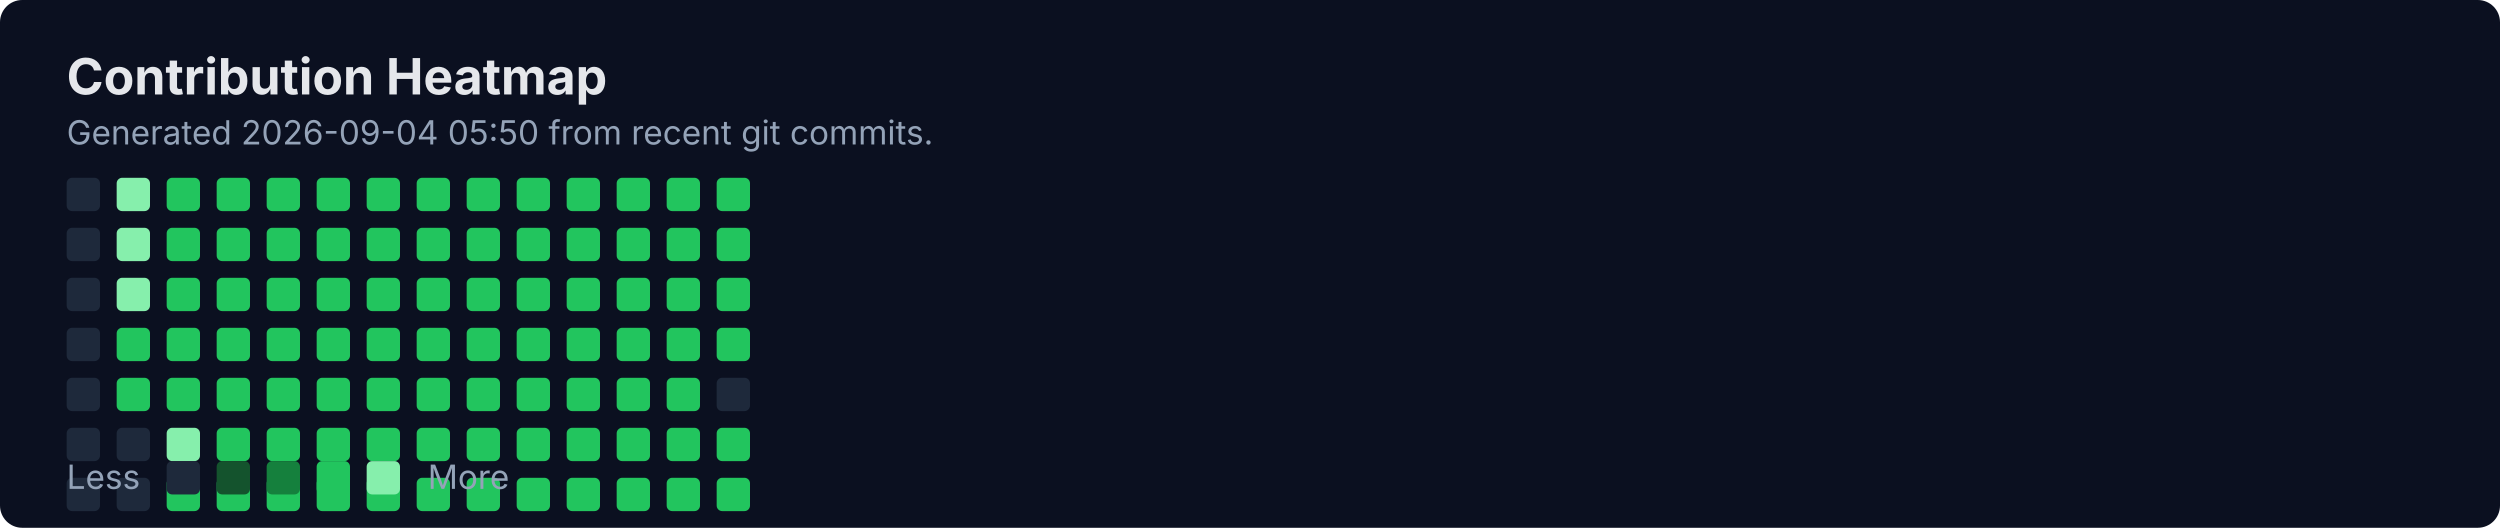
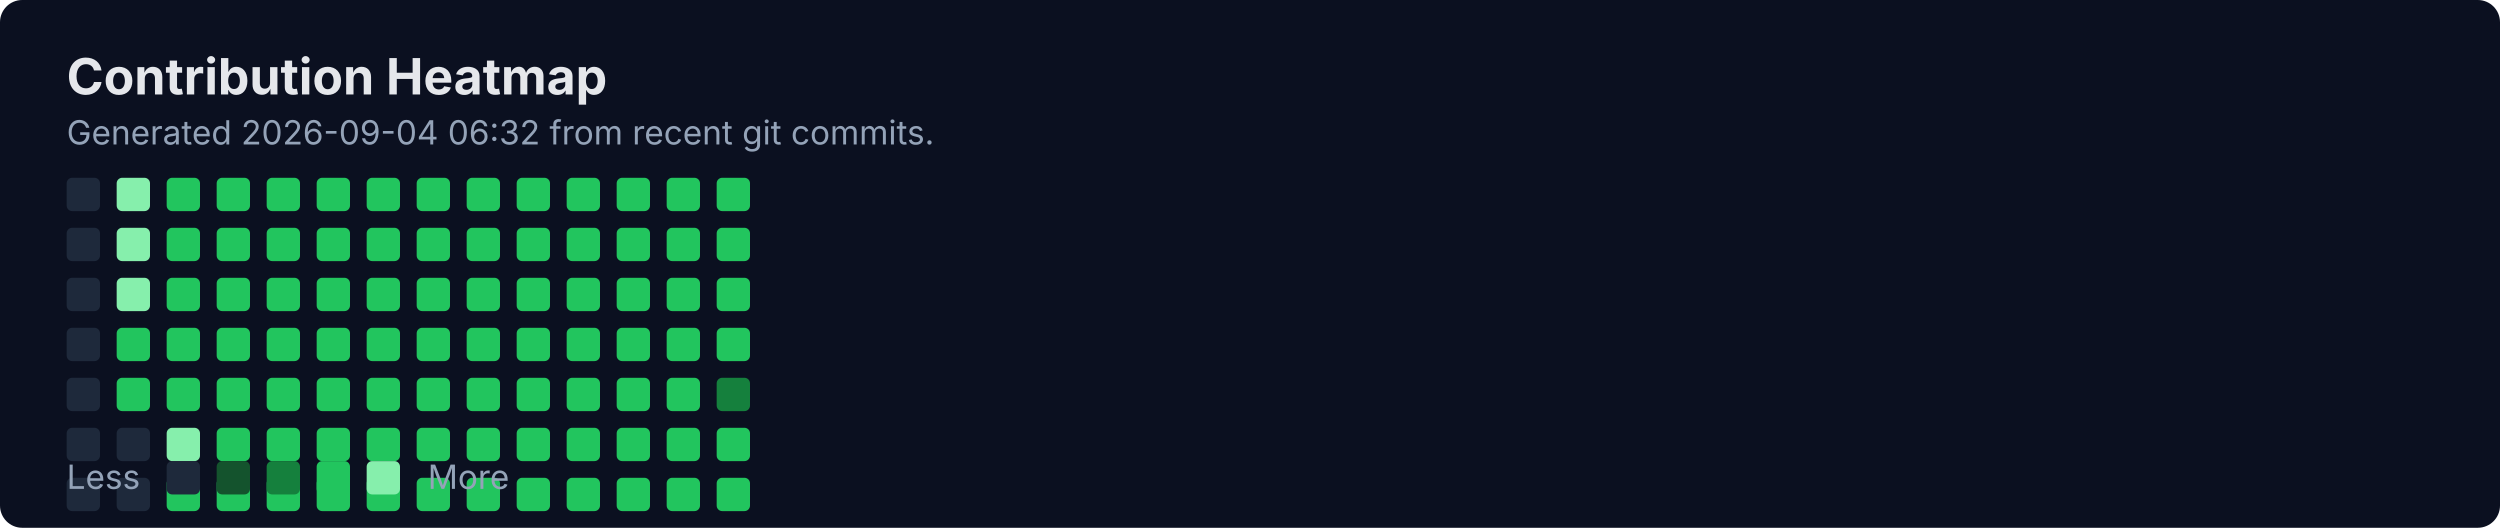
<svg xmlns="http://www.w3.org/2000/svg" width="900" height="190" viewBox="0 0 900 190" fill="none" role="img" aria-labelledby="title">
  <rect width="900" height="190" rx="8" fill="#0B1020" />
  <text x="24" y="34" fill="#E5E7EB" font-family="Inter, Segoe UI, Arial" font-size="18" font-weight="700">Contribution Heatmap</text>
-   <text x="24" y="52" fill="#94A3B8" font-family="Inter, Segoe UI, Arial" font-size="12">Generated 2026-09-04 05:50 from recent git commits.</text>
+   <text x="24" y="52" fill="#94A3B8" font-family="Inter, Segoe UI, Arial" font-size="12">Generated 2026-09-04 06:32 from recent git commits.</text>
  <rect x="24" y="154" width="12" height="12" rx="2" fill="#1E293B" />
  <rect x="24" y="172" width="12" height="12" rx="2" fill="#1E293B" />
  <rect x="24" y="64" width="12" height="12" rx="2" fill="#1E293B" />
  <rect x="24" y="82" width="12" height="12" rx="2" fill="#1E293B" />
  <rect x="24" y="100" width="12" height="12" rx="2" fill="#1E293B" />
  <rect x="24" y="118" width="12" height="12" rx="2" fill="#1E293B" />
  <rect x="24" y="136" width="12" height="12" rx="2" fill="#1E293B" />
  <rect x="42" y="154" width="12" height="12" rx="2" fill="#1E293B" />
  <rect x="42" y="172" width="12" height="12" rx="2" fill="#1E293B" />
  <rect x="42" y="64" width="12" height="12" rx="2" fill="#86EFAC" />
  <rect x="42" y="82" width="12" height="12" rx="2" fill="#86EFAC" />
  <rect x="42" y="100" width="12" height="12" rx="2" fill="#86EFAC" />
  <rect x="42" y="118" width="12" height="12" rx="2" fill="#22C55E" />
  <rect x="42" y="136" width="12" height="12" rx="2" fill="#22C55E" />
  <rect x="60" y="154" width="12" height="12" rx="2" fill="#86EFAC" />
  <rect x="60" y="172" width="12" height="12" rx="2" fill="#22C55E" />
  <rect x="60" y="64" width="12" height="12" rx="2" fill="#22C55E" />
  <rect x="60" y="82" width="12" height="12" rx="2" fill="#22C55E" />
  <rect x="60" y="100" width="12" height="12" rx="2" fill="#22C55E" />
  <rect x="60" y="118" width="12" height="12" rx="2" fill="#22C55E" />
  <rect x="60" y="136" width="12" height="12" rx="2" fill="#22C55E" />
  <rect x="78" y="154" width="12" height="12" rx="2" fill="#22C55E" />
  <rect x="78" y="172" width="12" height="12" rx="2" fill="#22C55E" />
  <rect x="78" y="64" width="12" height="12" rx="2" fill="#22C55E" />
  <rect x="78" y="82" width="12" height="12" rx="2" fill="#22C55E" />
  <rect x="78" y="100" width="12" height="12" rx="2" fill="#22C55E" />
  <rect x="78" y="118" width="12" height="12" rx="2" fill="#22C55E" />
  <rect x="78" y="136" width="12" height="12" rx="2" fill="#22C55E" />
  <rect x="96" y="154" width="12" height="12" rx="2" fill="#22C55E" />
  <rect x="96" y="172" width="12" height="12" rx="2" fill="#22C55E" />
  <rect x="96" y="64" width="12" height="12" rx="2" fill="#22C55E" />
  <rect x="96" y="82" width="12" height="12" rx="2" fill="#22C55E" />
  <rect x="96" y="100" width="12" height="12" rx="2" fill="#22C55E" />
  <rect x="96" y="118" width="12" height="12" rx="2" fill="#22C55E" />
  <rect x="96" y="136" width="12" height="12" rx="2" fill="#22C55E" />
  <rect x="114" y="154" width="12" height="12" rx="2" fill="#22C55E" />
  <rect x="114" y="172" width="12" height="12" rx="2" fill="#22C55E" />
  <rect x="114" y="64" width="12" height="12" rx="2" fill="#22C55E" />
  <rect x="114" y="82" width="12" height="12" rx="2" fill="#22C55E" />
  <rect x="114" y="100" width="12" height="12" rx="2" fill="#22C55E" />
  <rect x="114" y="118" width="12" height="12" rx="2" fill="#22C55E" />
  <rect x="114" y="136" width="12" height="12" rx="2" fill="#22C55E" />
  <rect x="132" y="154" width="12" height="12" rx="2" fill="#22C55E" />
  <rect x="132" y="172" width="12" height="12" rx="2" fill="#22C55E" />
  <rect x="132" y="64" width="12" height="12" rx="2" fill="#22C55E" />
  <rect x="132" y="82" width="12" height="12" rx="2" fill="#22C55E" />
  <rect x="132" y="100" width="12" height="12" rx="2" fill="#22C55E" />
  <rect x="132" y="118" width="12" height="12" rx="2" fill="#22C55E" />
  <rect x="132" y="136" width="12" height="12" rx="2" fill="#22C55E" />
  <rect x="150" y="154" width="12" height="12" rx="2" fill="#22C55E" />
  <rect x="150" y="172" width="12" height="12" rx="2" fill="#22C55E" />
  <rect x="150" y="64" width="12" height="12" rx="2" fill="#22C55E" />
  <rect x="150" y="82" width="12" height="12" rx="2" fill="#22C55E" />
  <rect x="150" y="100" width="12" height="12" rx="2" fill="#22C55E" />
  <rect x="150" y="118" width="12" height="12" rx="2" fill="#22C55E" />
  <rect x="150" y="136" width="12" height="12" rx="2" fill="#22C55E" />
  <rect x="168" y="154" width="12" height="12" rx="2" fill="#22C55E" />
  <rect x="168" y="172" width="12" height="12" rx="2" fill="#22C55E" />
  <rect x="168" y="64" width="12" height="12" rx="2" fill="#22C55E" />
  <rect x="168" y="82" width="12" height="12" rx="2" fill="#22C55E" />
  <rect x="168" y="100" width="12" height="12" rx="2" fill="#22C55E" />
  <rect x="168" y="118" width="12" height="12" rx="2" fill="#22C55E" />
  <rect x="168" y="136" width="12" height="12" rx="2" fill="#22C55E" />
  <rect x="186" y="154" width="12" height="12" rx="2" fill="#22C55E" />
  <rect x="186" y="172" width="12" height="12" rx="2" fill="#22C55E" />
  <rect x="186" y="64" width="12" height="12" rx="2" fill="#22C55E" />
  <rect x="186" y="82" width="12" height="12" rx="2" fill="#22C55E" />
  <rect x="186" y="100" width="12" height="12" rx="2" fill="#22C55E" />
  <rect x="186" y="118" width="12" height="12" rx="2" fill="#22C55E" />
  <rect x="186" y="136" width="12" height="12" rx="2" fill="#22C55E" />
  <rect x="204" y="154" width="12" height="12" rx="2" fill="#22C55E" />
  <rect x="204" y="172" width="12" height="12" rx="2" fill="#22C55E" />
  <rect x="204" y="64" width="12" height="12" rx="2" fill="#22C55E" />
  <rect x="204" y="82" width="12" height="12" rx="2" fill="#22C55E" />
  <rect x="204" y="100" width="12" height="12" rx="2" fill="#22C55E" />
  <rect x="204" y="118" width="12" height="12" rx="2" fill="#22C55E" />
  <rect x="204" y="136" width="12" height="12" rx="2" fill="#22C55E" />
  <rect x="222" y="154" width="12" height="12" rx="2" fill="#22C55E" />
  <rect x="222" y="172" width="12" height="12" rx="2" fill="#22C55E" />
  <rect x="222" y="64" width="12" height="12" rx="2" fill="#22C55E" />
  <rect x="222" y="82" width="12" height="12" rx="2" fill="#22C55E" />
  <rect x="222" y="100" width="12" height="12" rx="2" fill="#22C55E" />
  <rect x="222" y="118" width="12" height="12" rx="2" fill="#22C55E" />
  <rect x="222" y="136" width="12" height="12" rx="2" fill="#22C55E" />
  <rect x="240" y="154" width="12" height="12" rx="2" fill="#22C55E" />
  <rect x="240" y="172" width="12" height="12" rx="2" fill="#22C55E" />
  <rect x="240" y="64" width="12" height="12" rx="2" fill="#22C55E" />
  <rect x="240" y="82" width="12" height="12" rx="2" fill="#22C55E" />
  <rect x="240" y="100" width="12" height="12" rx="2" fill="#22C55E" />
  <rect x="240" y="118" width="12" height="12" rx="2" fill="#22C55E" />
  <rect x="240" y="136" width="12" height="12" rx="2" fill="#22C55E" />
  <rect x="258" y="154" width="12" height="12" rx="2" fill="#22C55E" />
  <rect x="258" y="172" width="12" height="12" rx="2" fill="#22C55E" />
  <rect x="258" y="64" width="12" height="12" rx="2" fill="#22C55E" />
  <rect x="258" y="82" width="12" height="12" rx="2" fill="#22C55E" />
  <rect x="258" y="100" width="12" height="12" rx="2" fill="#22C55E" />
  <rect x="258" y="118" width="12" height="12" rx="2" fill="#22C55E" />
-   <rect x="258" y="136" width="12" height="12" rx="2" fill="#1E293B" />
+   <rect x="258" y="136" width="12" height="12" rx="2" fill="#15803D" />
  <text x="24" y="176" fill="#94A3B8" font-family="Inter, Segoe UI, Arial" font-size="12">Less</text>
  <rect x="60" y="166" width="12" height="12" rx="2" fill="#1E293B" />
  <rect x="78" y="166" width="12" height="12" rx="2" fill="#14532D" />
  <rect x="96" y="166" width="12" height="12" rx="2" fill="#15803D" />
  <rect x="114" y="166" width="12" height="12" rx="2" fill="#22C55E" />
  <rect x="132" y="166" width="12" height="12" rx="2" fill="#86EFAC" />
  <text x="154" y="176" fill="#94A3B8" font-family="Inter, Segoe UI, Arial" font-size="12">More</text>
</svg>
